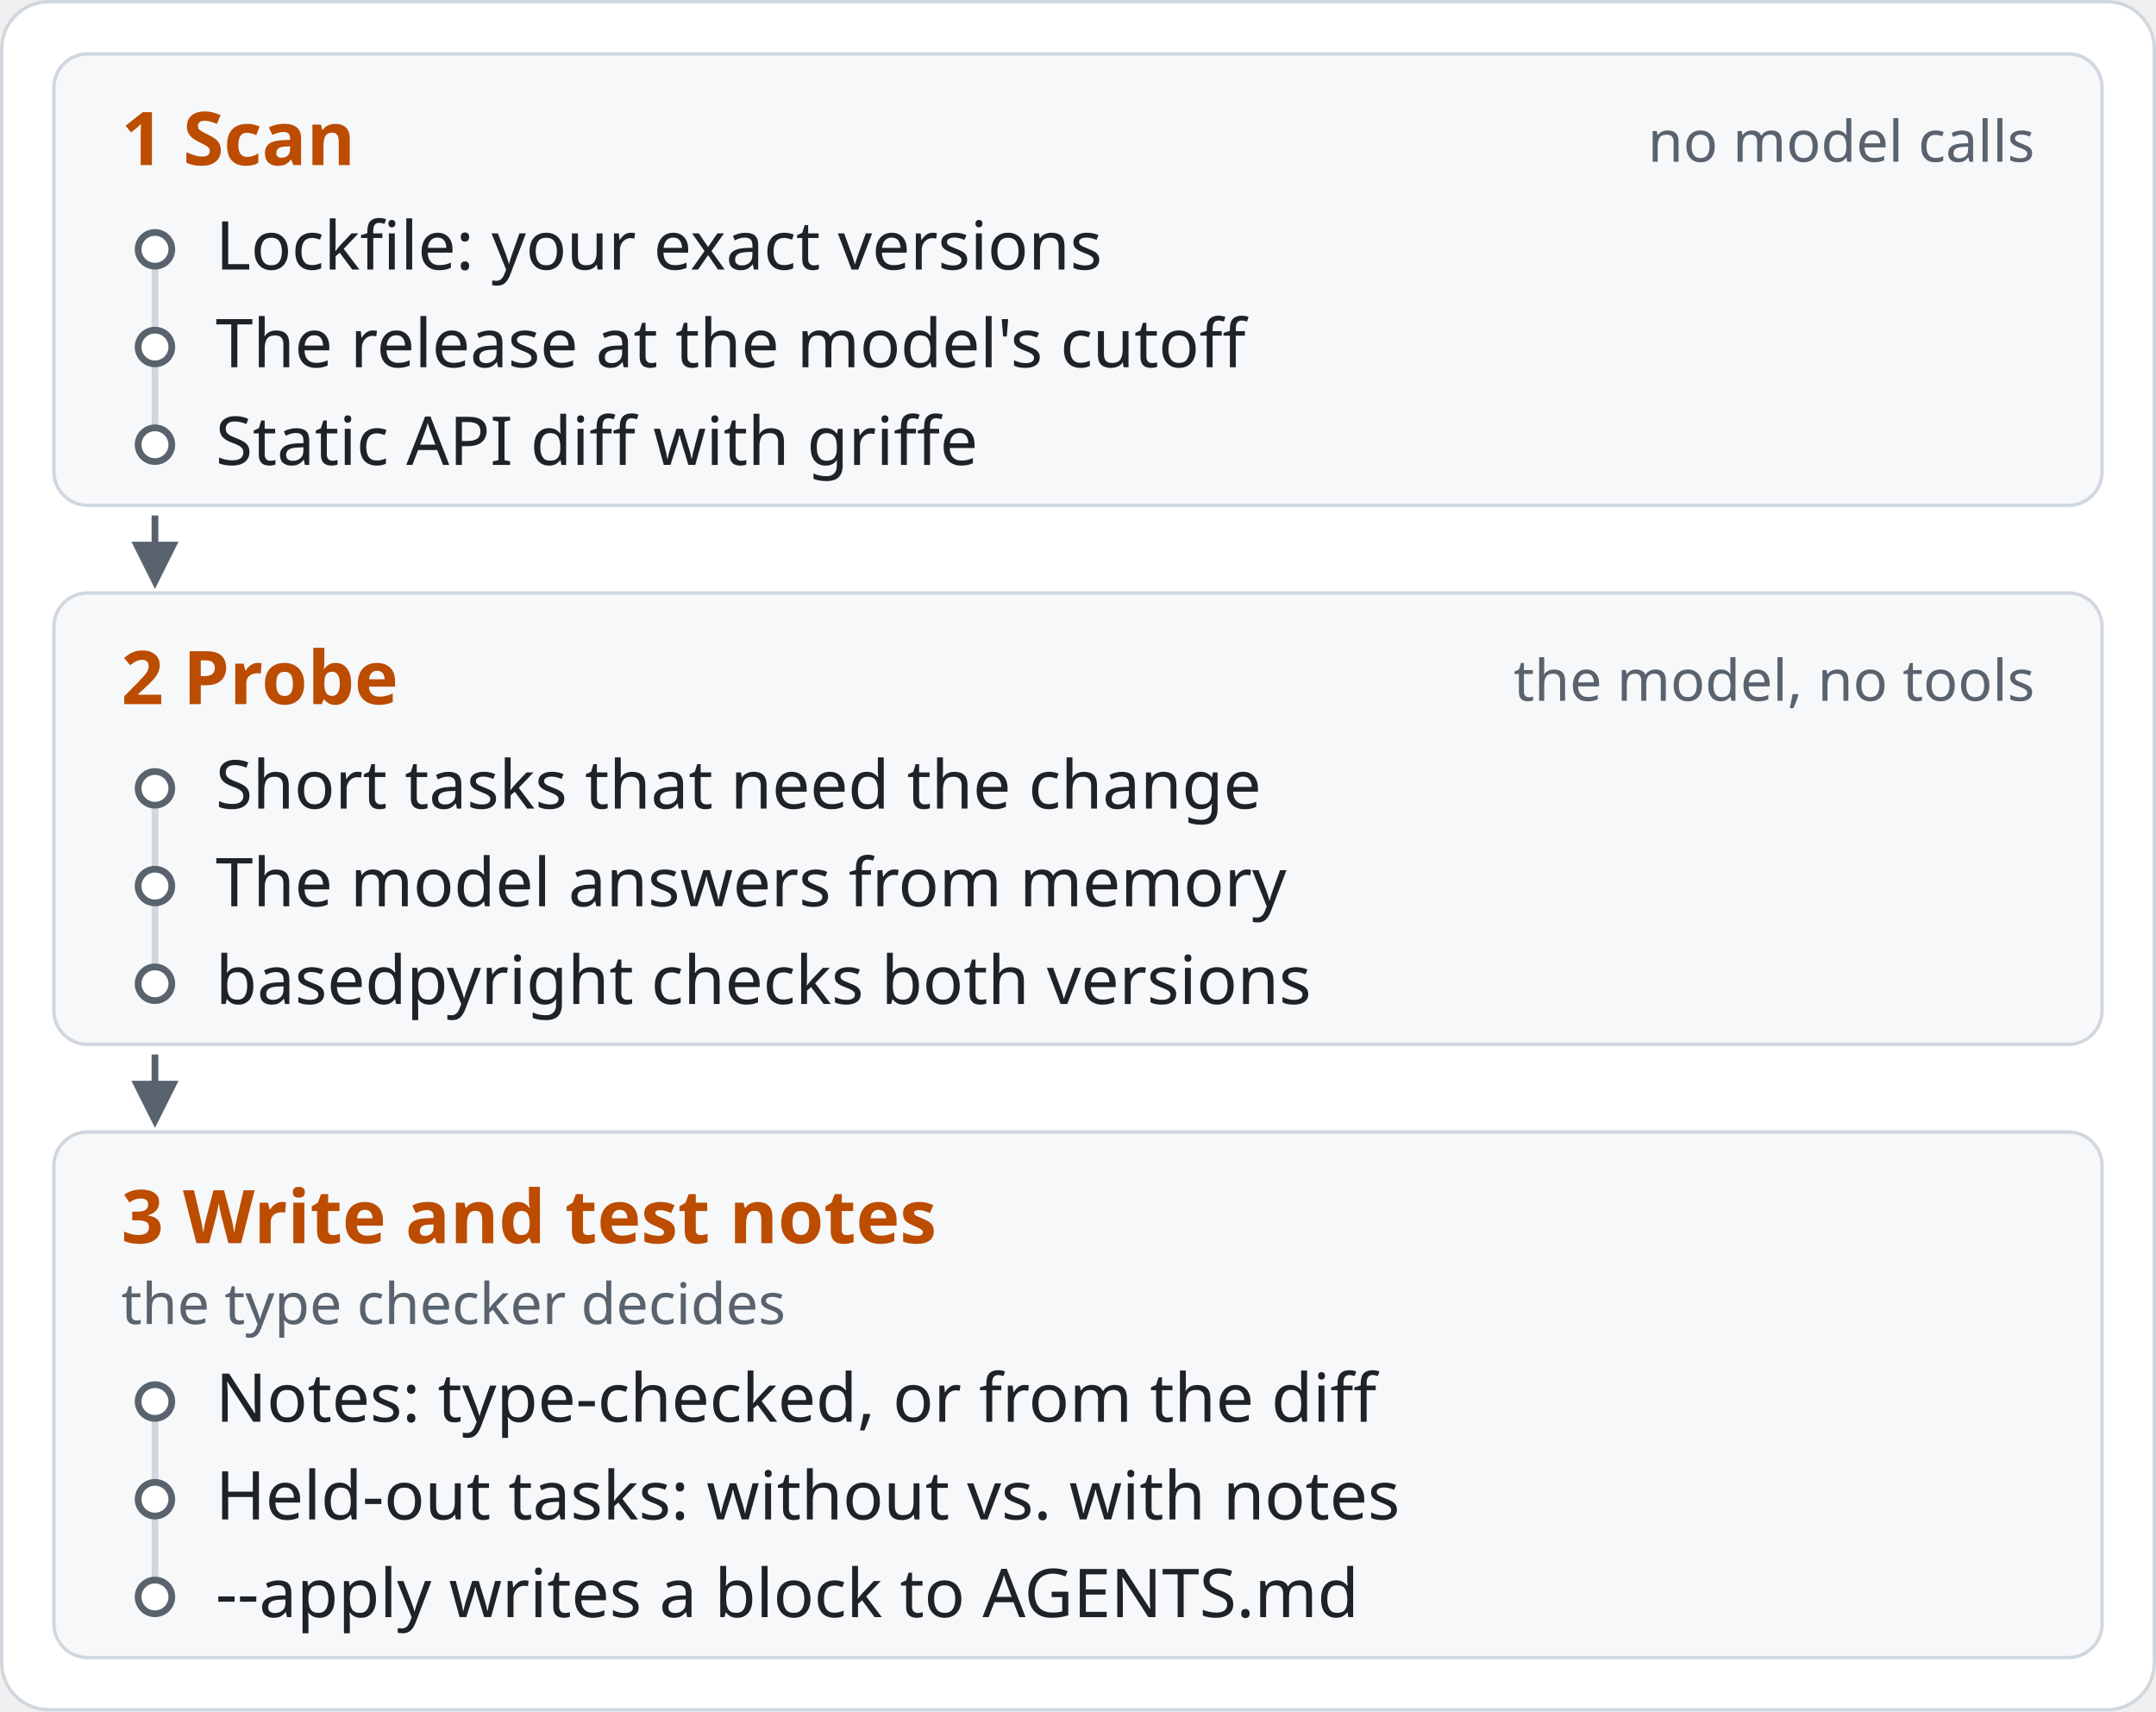
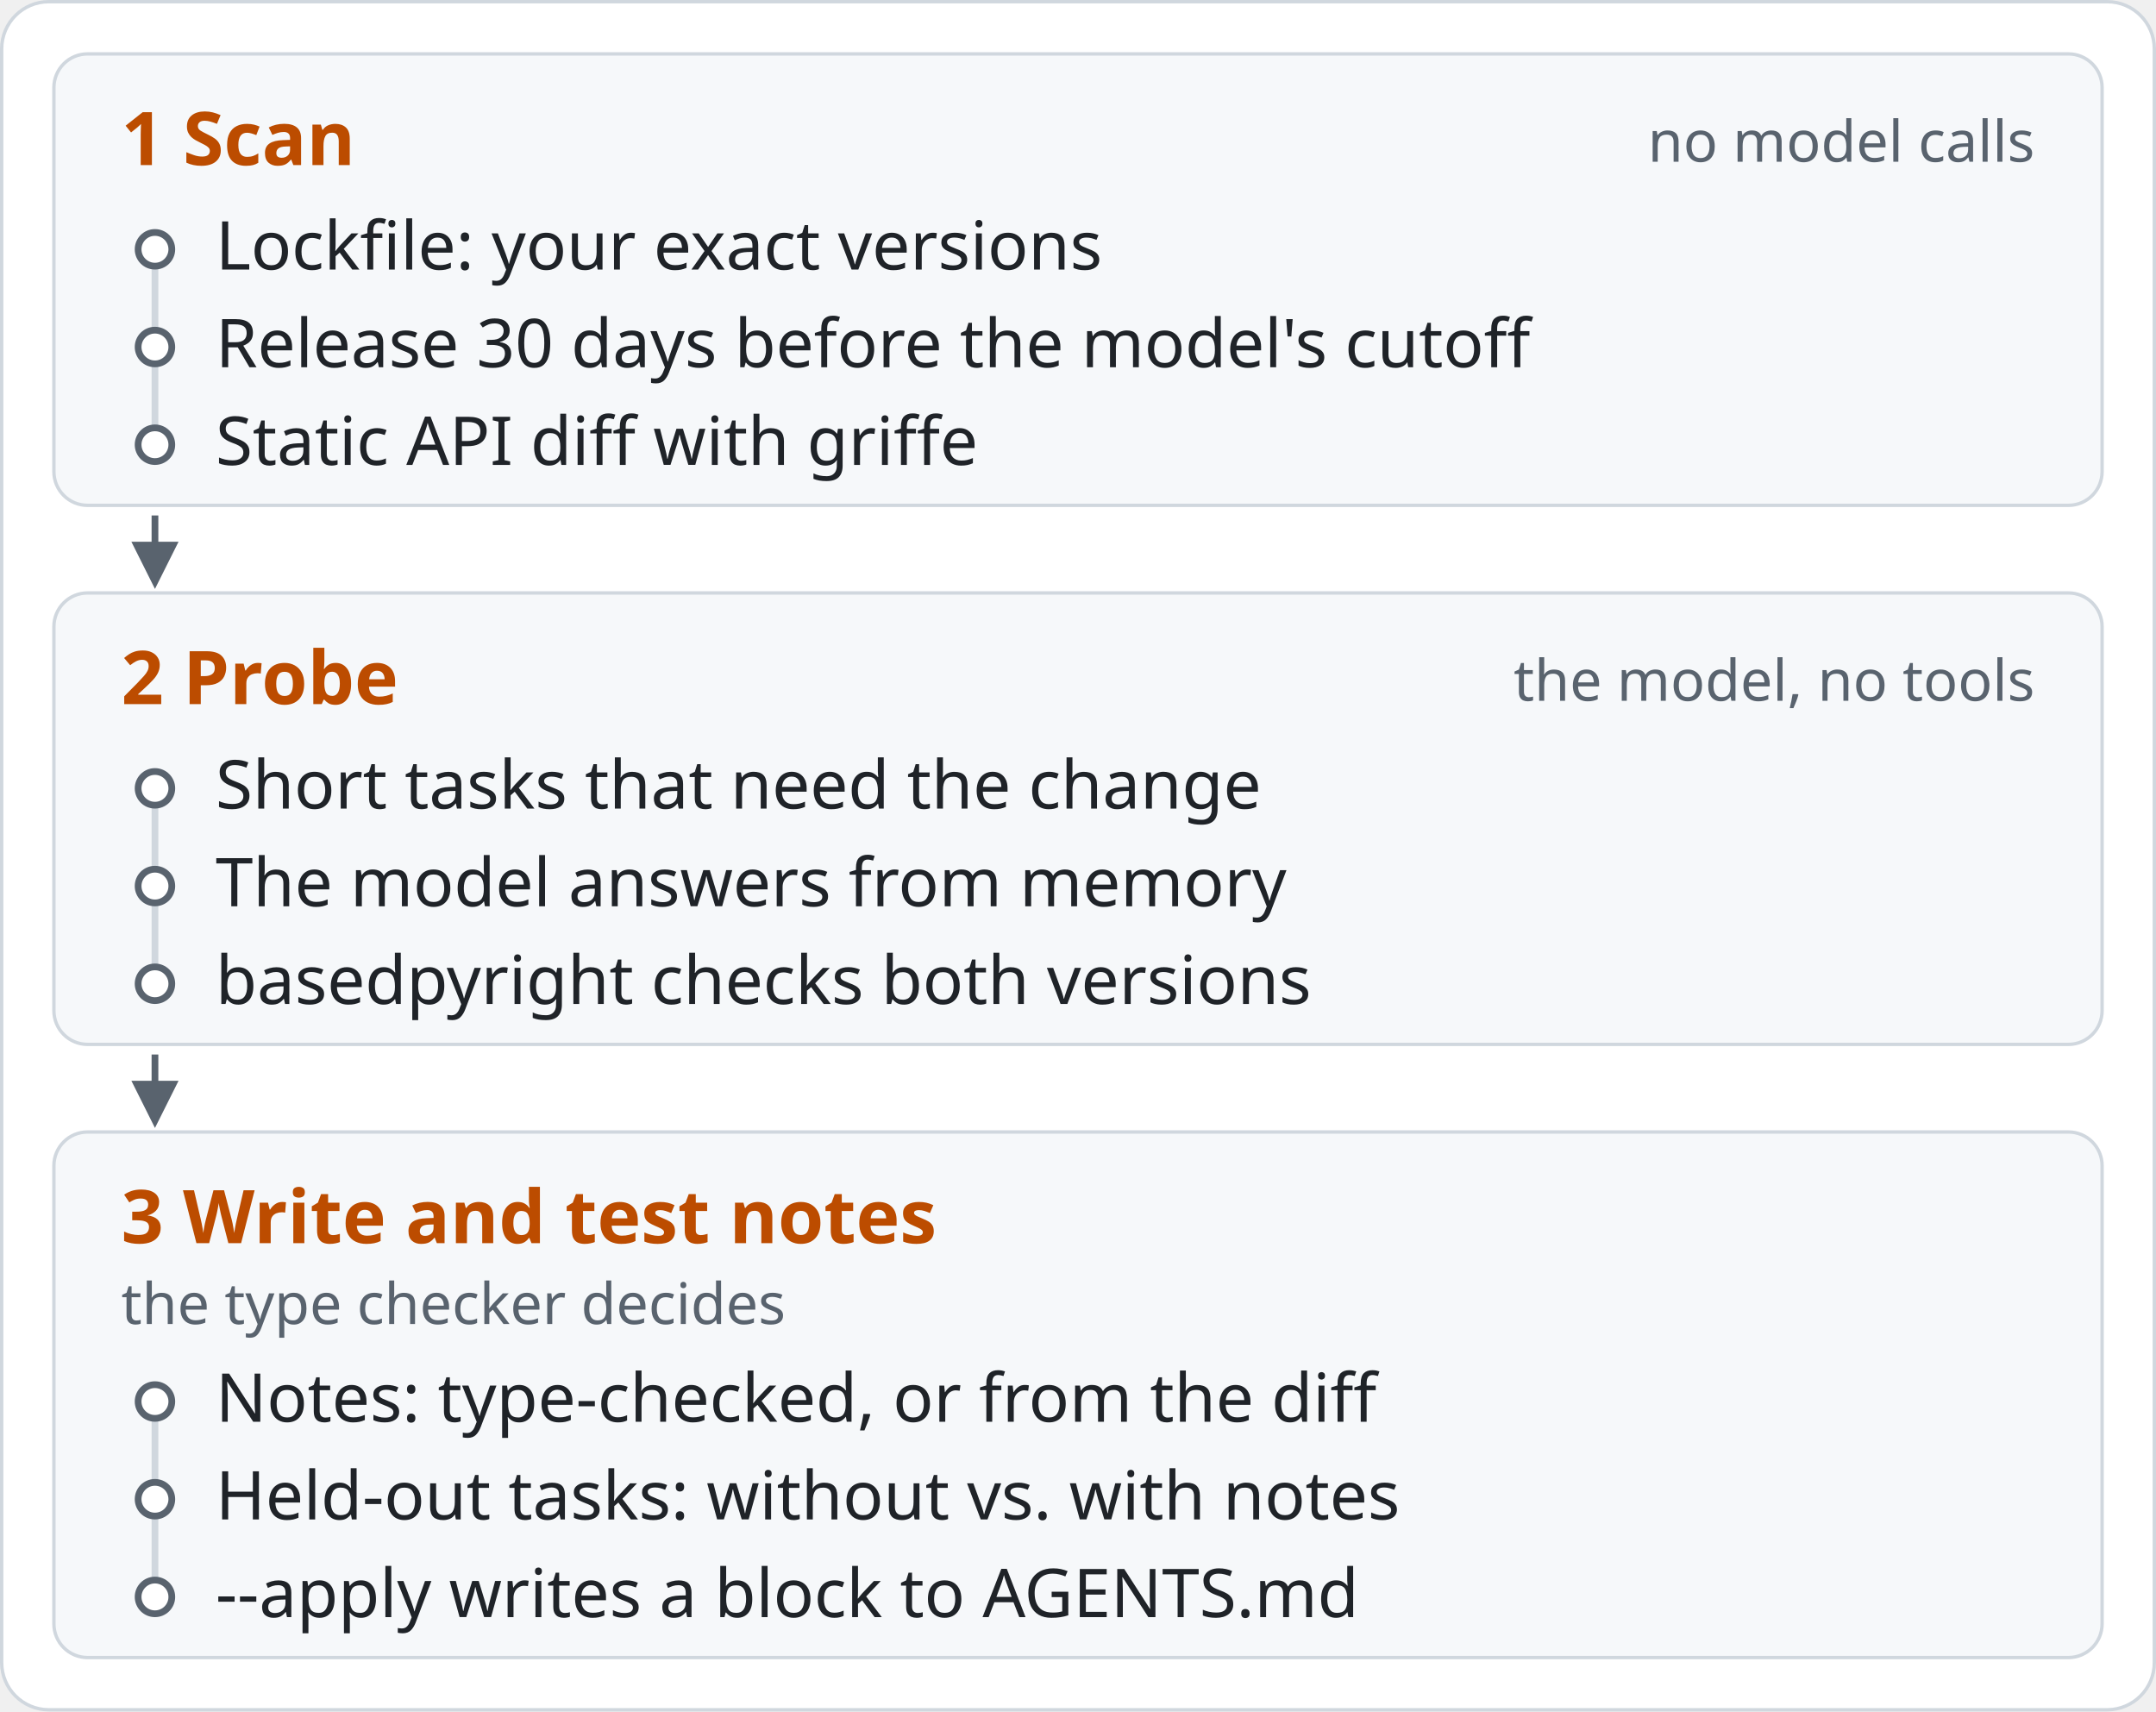
<svg xmlns="http://www.w3.org/2000/svg" width="640" height="508" viewBox="0 0 640 508" role="img" aria-labelledby="title desc" xml:lang="en">
  <style>
    .sans { font-family: -apple-system, BlinkMacSystemFont, 'Segoe UI', 'Noto Sans', Helvetica, Arial, sans-serif; }
    .mono { font-family: ui-monospace, SFMono-Regular, 'SF Mono', Menlo, Consolas, 'Liberation Mono', monospace; }
    .text { fill: #1f2328; }
    .muted { fill: #59636e; }
    .accent { fill: #bc4c00; }
    .red { fill: #cf222e; }
    .green { fill: #1a7f37; }
    .b { font-weight: 700; }
    .sb { font-weight: 600; }
  </style>
  <defs>
    <marker id="head" viewBox="0 0 10 10" refX="8" refY="5" markerWidth="7" markerHeight="7" orient="auto-start-reverse">
      <path d="M0 0L10 5L0 10z" fill="#59636e" />
    </marker>
  </defs>
  <rect x="0.5" y="0.5" width="639" height="507" rx="14" fill="#ffffff" stroke="#d0d7de" />
  <rect x="16" y="16" width="608" height="134" rx="10" fill="#f6f8fa" stroke="#d0d7de" />
  <text x="36" y="49" font-size="22" class="sans b accent">1  Scan</text>
  <text x="604" y="48" font-size="17" class="sans muted" text-anchor="end">no model calls</text>
  <line x1="46" y1="74" x2="46" y2="132" stroke="#d0d7de" stroke-width="2" />
  <circle cx="46" cy="74" r="5" fill="#ffffff" stroke="#59636e" stroke-width="2" />
  <text x="64" y="80" font-size="20" class="sans text">Lockfile: your exact versions</text>
  <circle cx="46" cy="103" r="5" fill="#ffffff" stroke="#59636e" stroke-width="2" />
-   <text x="64" y="109" font-size="20" class="sans text">The release at the model's cutoff</text>
+   <text x="64" y="109" font-size="20" class="sans text">Release 30 days before the model's cutoff</text>
  <circle cx="46" cy="132" r="5" fill="#ffffff" stroke="#59636e" stroke-width="2" />
  <text x="64" y="138" font-size="20" class="sans text">Static API diff with griffe</text>
  <line x1="46" y1="153" x2="46" y2="172" stroke="#59636e" stroke-width="2" marker-end="url(#head)" />
  <rect x="16" y="176" width="608" height="134" rx="10" fill="#f6f8fa" stroke="#d0d7de" />
  <text x="36" y="209" font-size="22" class="sans b accent">2  Probe</text>
  <text x="604" y="208" font-size="17" class="sans muted" text-anchor="end">the model, no tools</text>
  <line x1="46" y1="234" x2="46" y2="292" stroke="#d0d7de" stroke-width="2" />
  <circle cx="46" cy="234" r="5" fill="#ffffff" stroke="#59636e" stroke-width="2" />
  <text x="64" y="240" font-size="20" class="sans text">Short tasks that need the change</text>
  <circle cx="46" cy="263" r="5" fill="#ffffff" stroke="#59636e" stroke-width="2" />
  <text x="64" y="269" font-size="20" class="sans text">The model answers from memory</text>
  <circle cx="46" cy="292" r="5" fill="#ffffff" stroke="#59636e" stroke-width="2" />
  <text x="64" y="298" font-size="20" class="sans text">basedpyright checks both versions</text>
  <line x1="46" y1="313" x2="46" y2="332" stroke="#59636e" stroke-width="2" marker-end="url(#head)" />
  <rect x="16" y="336" width="608" height="156" rx="10" fill="#f6f8fa" stroke="#d0d7de" />
  <text x="36" y="369" font-size="22" class="sans b accent">3  Write and test notes</text>
  <text x="36" y="393" font-size="17" class="sans muted">the type checker decides</text>
  <line x1="46" y1="416" x2="46" y2="474" stroke="#d0d7de" stroke-width="2" />
  <circle cx="46" cy="416" r="5" fill="#ffffff" stroke="#59636e" stroke-width="2" />
  <text x="64" y="422" font-size="20" class="sans text">Notes: type-checked, or from the diff</text>
  <circle cx="46" cy="445" r="5" fill="#ffffff" stroke="#59636e" stroke-width="2" />
  <text x="64" y="451" font-size="20" class="sans text">Held-out tasks: without vs. with notes</text>
  <circle cx="46" cy="474" r="5" fill="#ffffff" stroke="#59636e" stroke-width="2" />
  <text x="64" y="480" font-size="20" class="sans text">--apply writes a block to AGENTS.md</text>
</svg>
